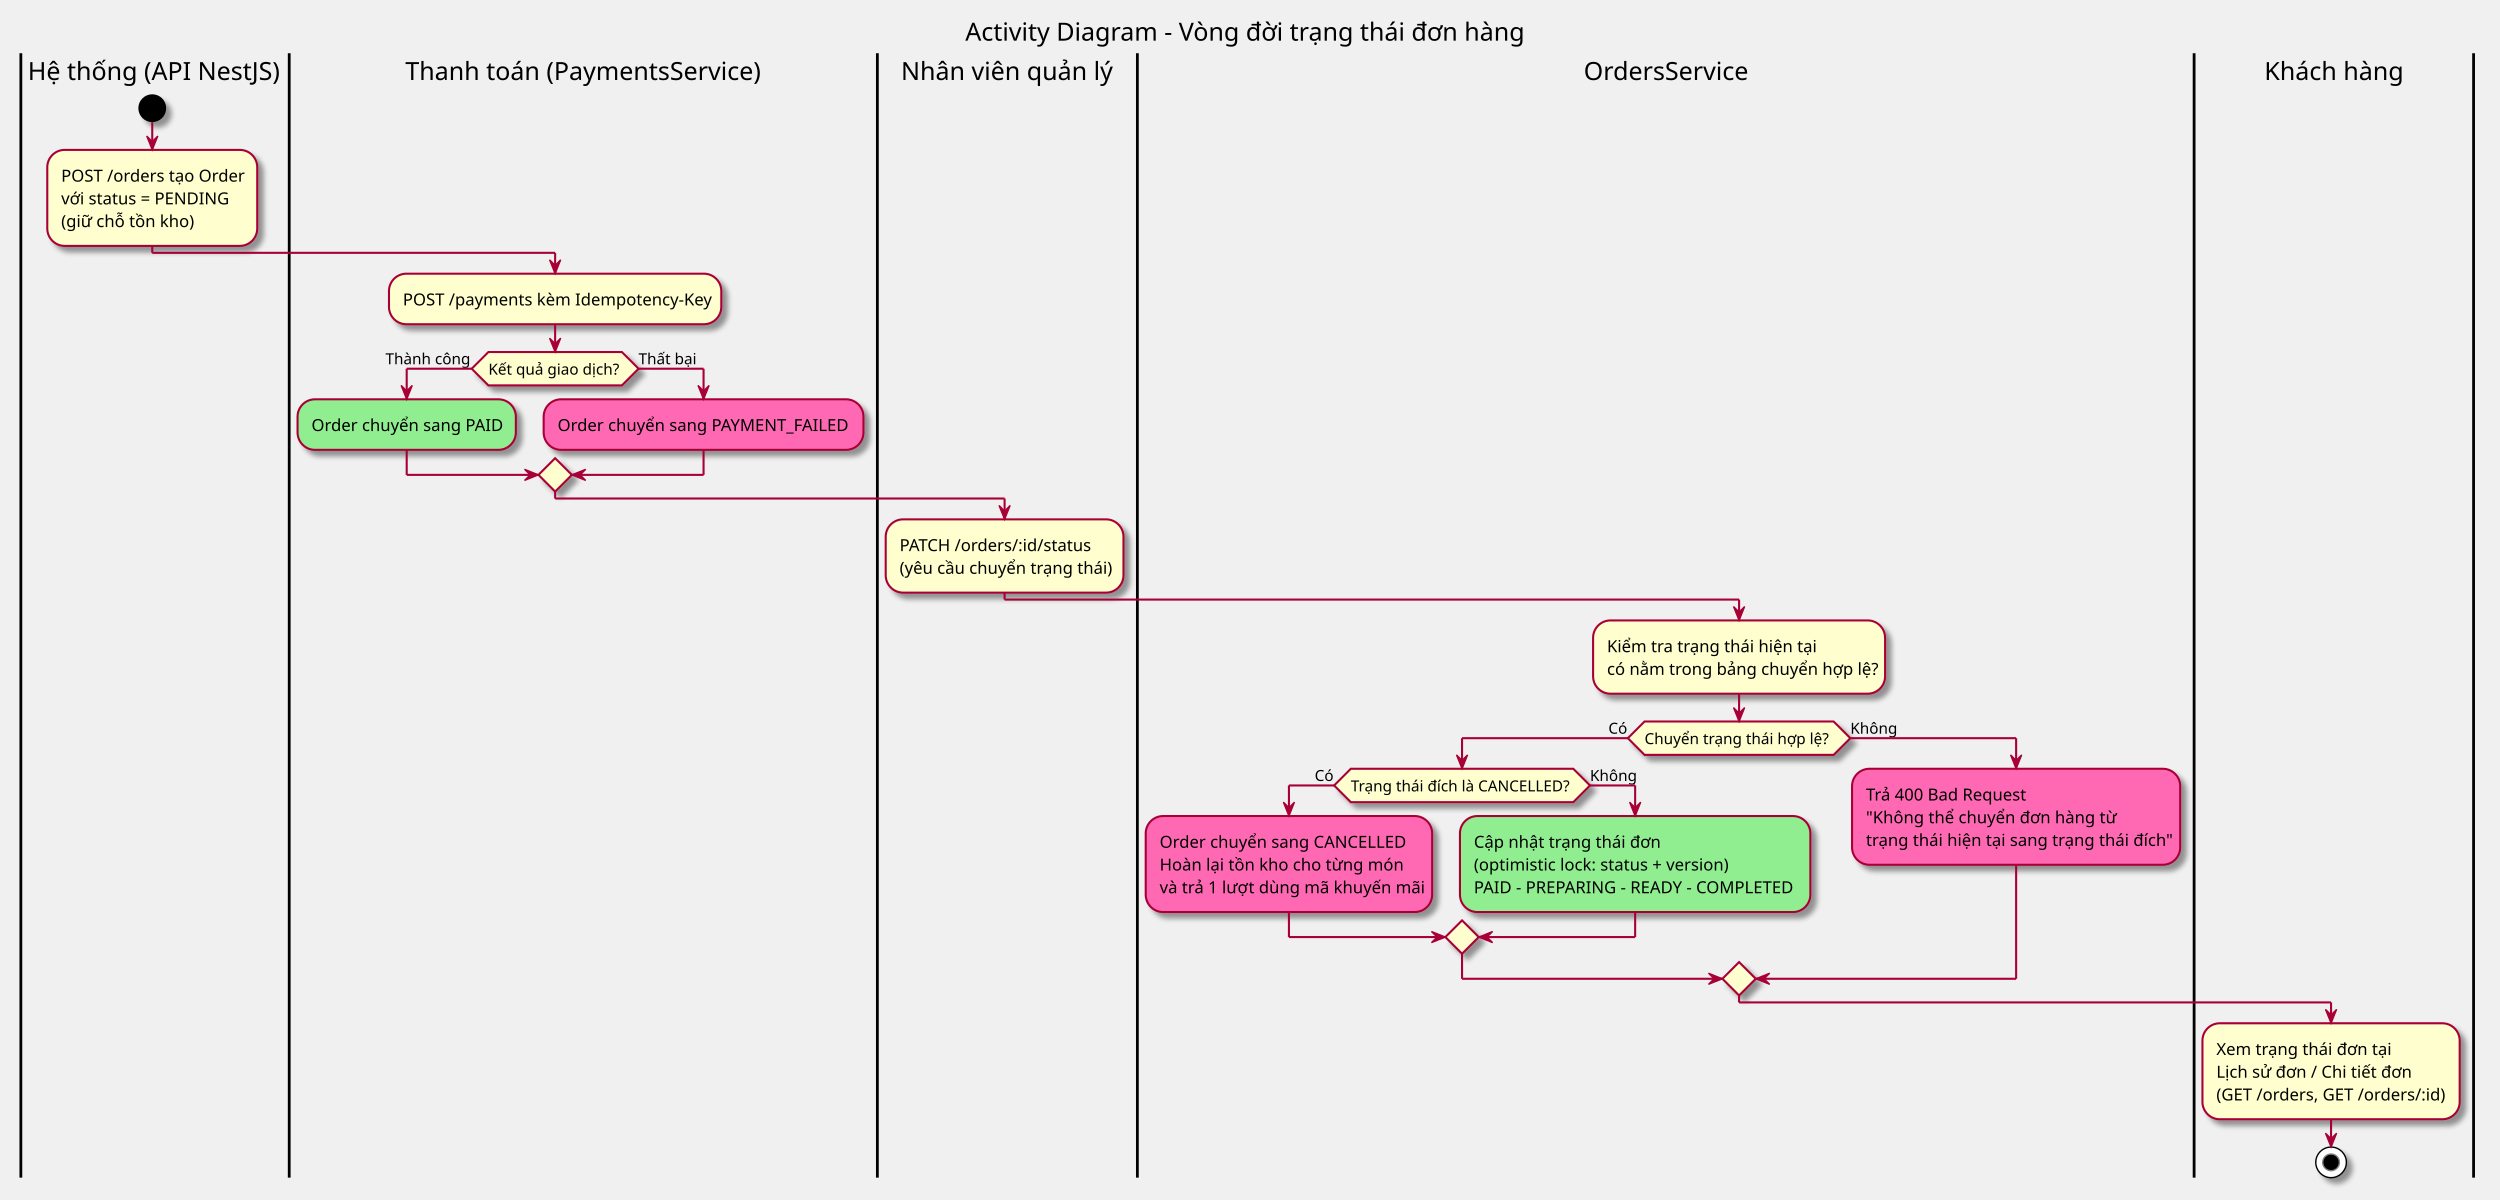
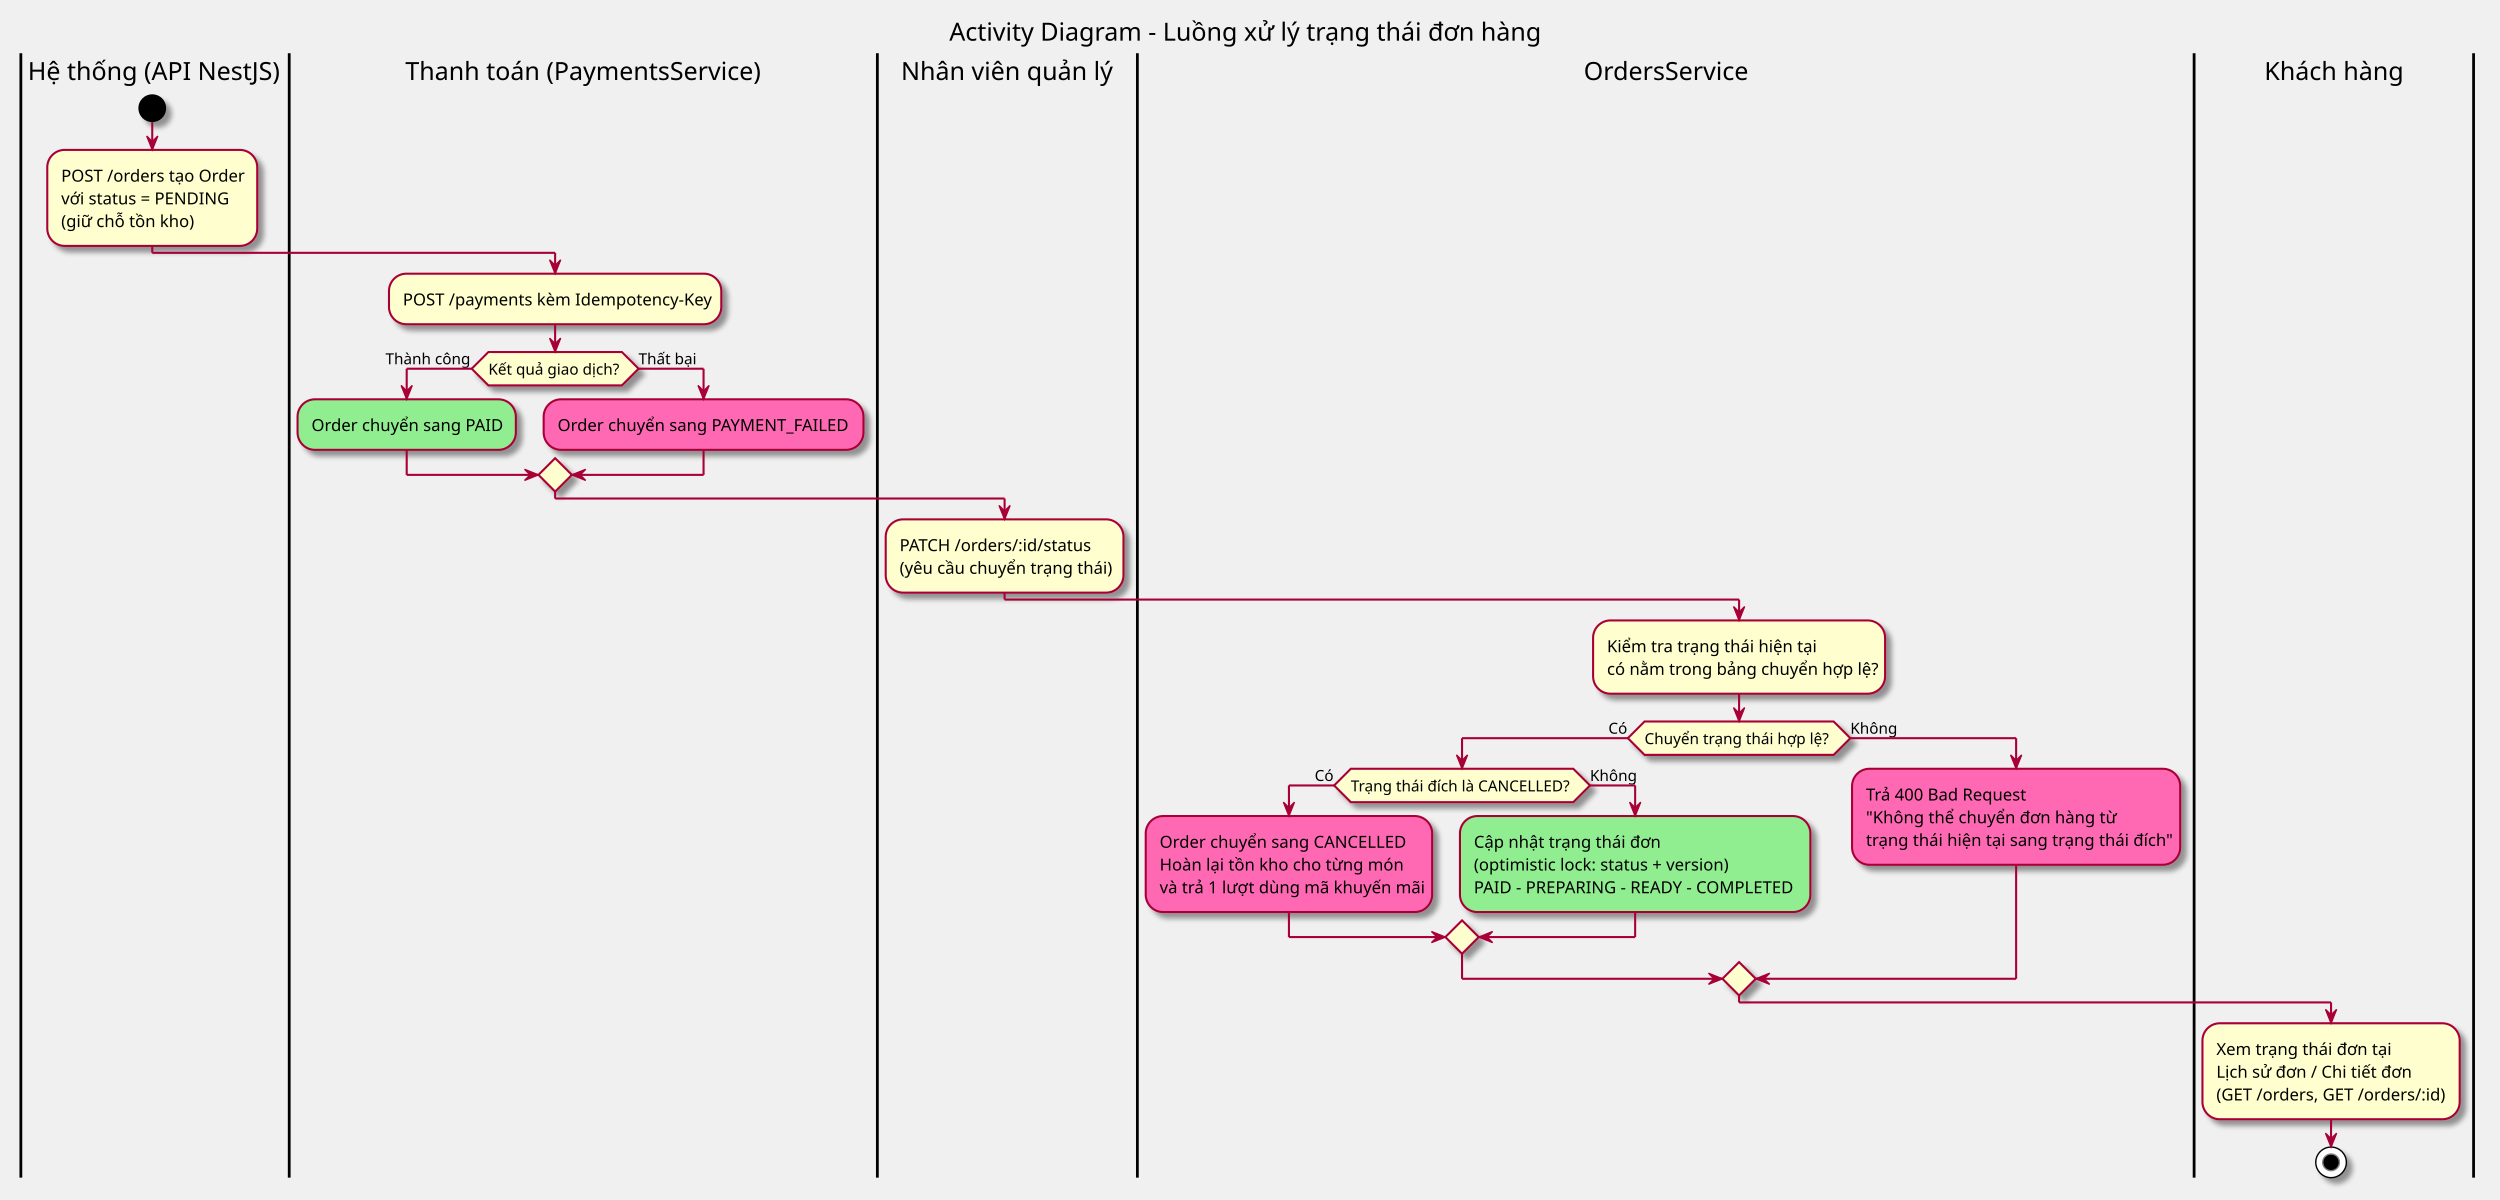
<svg xmlns="http://www.w3.org/2000/svg" contentScriptType="application/ecmascript" contentStyleType="text/css" height="863px" preserveAspectRatio="none" style="width:1798px;height:863px;" version="1.1" viewBox="0 0 1798 863" width="1798px" zoomAndPan="magnify">
  <defs>
-     <filter height="300%" id="f1uoqaax47bzys" width="300%" x="-1" y="-1">
+     <filter height="300%" id="fgvoqhcl818d9" width="300%" x="-1" y="-1">
      <feGaussianBlur result="blurOut" stdDeviation="2.0" />
      <feColorMatrix in="blurOut" result="blurOut2" type="matrix" values="0 0 0 0 0 0 0 0 0 0 0 0 0 0 0 0 0 0 .4 0" />
      <feOffset dx="4.0" dy="4.0" in="blurOut2" result="blurOut3" />
      <feBlend in="SourceGraphic" in2="blurOut3" mode="normal" />
    </filter>
  </defs>
  <g>
-     <text fill="#000000" font-family="sans-serif" font-size="18" lengthAdjust="spacing" textLength="408" x="694.25" y="29.242">Activity Diagram - Vòng đời trạng thái đơn hàng</text>
-     <ellipse cx="109.5" cy="77.806" fill="#000000" filter="url(#f1uoqaax47bzys)" rx="10" ry="10" style="stroke:none;stroke-width:1.0;" />
-     <rect fill="#FEFECE" filter="url(#f1uoqaax47bzys)" height="69.032" rx="12.5" ry="12.5" style="stroke:#A80036;stroke-width:1.5;" width="151" x="34" y="107.806" />
+     <text fill="#000000" font-family="sans-serif" font-size="18" lengthAdjust="spacing" textLength="431" x="682.75" y="29.242">Activity Diagram - Luồng xử lý trạng thái đơn hàng</text>
+     <ellipse cx="109.5" cy="77.806" fill="#000000" filter="url(#fgvoqhcl818d9)" rx="10" ry="10" style="stroke:none;stroke-width:1.0;" />
+     <rect fill="#FEFECE" filter="url(#fgvoqhcl818d9)" height="69.032" rx="12.5" ry="12.5" style="stroke:#A80036;stroke-width:1.5;" width="151" x="34" y="107.806" />
    <text fill="#000000" font-family="sans-serif" font-size="12" lengthAdjust="spacing" textLength="131" x="44" y="130.634">POST /orders tạo Order</text>
    <text fill="#000000" font-family="sans-serif" font-size="12" lengthAdjust="spacing" textLength="120" x="44" y="146.978">với status = PENDING</text>
    <text fill="#000000" font-family="sans-serif" font-size="12" lengthAdjust="spacing" textLength="93" x="44" y="163.322">(giữ chỗ tồn kho)</text>
    <line style="stroke:#000000;stroke-width:2.0;" x1="15" x2="15" y1="38.29" y2="846.967" />
-     <rect fill="#FEFECE" filter="url(#f1uoqaax47bzys)" height="36.344" rx="12.5" ry="12.5" style="stroke:#A80036;stroke-width:1.5;" width="239" x="279.75" y="196.838" />
+     <rect fill="#FEFECE" filter="url(#fgvoqhcl818d9)" height="36.344" rx="12.5" ry="12.5" style="stroke:#A80036;stroke-width:1.5;" width="239" x="279.75" y="196.838" />
    <text fill="#000000" font-family="sans-serif" font-size="12" lengthAdjust="spacing" textLength="219" x="289.75" y="219.666">POST /payments kèm Idempotency-Key</text>
-     <polygon fill="#FEFECE" filter="url(#f1uoqaax47bzys)" points="351.25,253.182,447.25,253.182,459.25,265.182,447.25,277.182,351.25,277.182,339.25,265.182,351.25,253.182" style="stroke:#A80036;stroke-width:1.5;" />
+     <polygon fill="#FEFECE" filter="url(#fgvoqhcl818d9)" points="351.25,253.182,447.25,253.182,459.25,265.182,447.25,277.182,351.25,277.182,339.25,265.182,351.25,253.182" style="stroke:#A80036;stroke-width:1.5;" />
    <text fill="#000000" font-family="sans-serif" font-size="11" lengthAdjust="spacing" textLength="96" x="351.25" y="269.45">Kết quả giao dịch?</text>
    <text fill="#000000" font-family="sans-serif" font-size="11" lengthAdjust="spacing" textLength="62" x="277.25" y="261.959">Thành công</text>
    <text fill="#000000" font-family="sans-serif" font-size="11" lengthAdjust="spacing" textLength="42" x="459.25" y="261.959">Thất bại</text>
-     <rect fill="#90EE90" filter="url(#f1uoqaax47bzys)" height="36.344" rx="12.5" ry="12.5" style="stroke:#A80036;stroke-width:1.5;" width="157" x="214" y="287.182" />
+     <rect fill="#90EE90" filter="url(#fgvoqhcl818d9)" height="36.344" rx="12.5" ry="12.5" style="stroke:#A80036;stroke-width:1.5;" width="157" x="214" y="287.182" />
    <text fill="#000000" font-family="sans-serif" font-size="12" lengthAdjust="spacing" textLength="137" x="224" y="310.01">Order chuyển sang PAID</text>
-     <rect fill="#FF69B4" filter="url(#f1uoqaax47bzys)" height="36.344" rx="12.5" ry="12.5" style="stroke:#A80036;stroke-width:1.5;" width="230" x="391" y="287.182" />
+     <rect fill="#FF69B4" filter="url(#fgvoqhcl818d9)" height="36.344" rx="12.5" ry="12.5" style="stroke:#A80036;stroke-width:1.5;" width="230" x="391" y="287.182" />
    <text fill="#000000" font-family="sans-serif" font-size="12" lengthAdjust="spacing" textLength="210" x="401" y="310.01">Order chuyển sang PAYMENT_FAILED</text>
-     <polygon fill="#FEFECE" filter="url(#f1uoqaax47bzys)" points="399.25,329.526,411.25,341.526,399.25,353.526,387.25,341.526,399.25,329.526" style="stroke:#A80036;stroke-width:1.5;" />
+     <polygon fill="#FEFECE" filter="url(#fgvoqhcl818d9)" points="399.25,329.526,411.25,341.526,399.25,353.526,387.25,341.526,399.25,329.526" style="stroke:#A80036;stroke-width:1.5;" />
    <line style="stroke:#000000;stroke-width:2.0;" x1="208" x2="208" y1="38.29" y2="846.967" />
-     <rect fill="#FEFECE" filter="url(#f1uoqaax47bzys)" height="52.688" rx="12.5" ry="12.5" style="stroke:#A80036;stroke-width:1.5;" width="171" x="637" y="373.526" />
+     <rect fill="#FEFECE" filter="url(#fgvoqhcl818d9)" height="52.688" rx="12.5" ry="12.5" style="stroke:#A80036;stroke-width:1.5;" width="171" x="637" y="373.526" />
    <text fill="#000000" font-family="sans-serif" font-size="12" lengthAdjust="spacing" textLength="138" x="647" y="396.354">PATCH /orders/:id/status</text>
    <text fill="#000000" font-family="sans-serif" font-size="12" lengthAdjust="spacing" textLength="151" x="647" y="412.698">(yêu cầu chuyển trạng thái)</text>
    <line style="stroke:#000000;stroke-width:2.0;" x1="631" x2="631" y1="38.29" y2="846.967" />
-     <rect fill="#FEFECE" filter="url(#f1uoqaax47bzys)" height="52.688" rx="12.5" ry="12.5" style="stroke:#A80036;stroke-width:1.5;" width="210" x="1145.75" y="446.214" />
+     <rect fill="#FEFECE" filter="url(#fgvoqhcl818d9)" height="52.688" rx="12.5" ry="12.5" style="stroke:#A80036;stroke-width:1.5;" width="210" x="1145.75" y="446.214" />
    <text fill="#000000" font-family="sans-serif" font-size="12" lengthAdjust="spacing" textLength="148" x="1155.75" y="469.043">Kiểm tra trạng thái hiện tại</text>
    <text fill="#000000" font-family="sans-serif" font-size="12" lengthAdjust="spacing" textLength="190" x="1155.75" y="485.387">có nằm trong bảng chuyển hợp lệ?</text>
-     <polygon fill="#FEFECE" filter="url(#f1uoqaax47bzys)" points="1182.75,518.903,1318.75,518.903,1330.75,530.903,1318.75,542.903,1182.75,542.903,1170.75,530.903,1182.75,518.903" style="stroke:#A80036;stroke-width:1.5;" />
+     <polygon fill="#FEFECE" filter="url(#fgvoqhcl818d9)" points="1182.75,518.903,1318.75,518.903,1330.75,530.903,1318.75,542.903,1182.75,542.903,1170.75,530.903,1182.75,518.903" style="stroke:#A80036;stroke-width:1.5;" />
    <text fill="#000000" font-family="sans-serif" font-size="11" lengthAdjust="spacing" textLength="136" x="1182.75" y="535.171">Chuyển trạng thái hợp lệ?</text>
    <text fill="#000000" font-family="sans-serif" font-size="11" lengthAdjust="spacing" textLength="14" x="1156.75" y="527.68">Có</text>
    <text fill="#000000" font-family="sans-serif" font-size="11" lengthAdjust="spacing" textLength="35" x="1330.75" y="527.68">Không</text>
-     <polygon fill="#FEFECE" filter="url(#f1uoqaax47bzys)" points="971.5,552.903,1131.5,552.903,1143.5,564.903,1131.5,576.903,971.5,576.903,959.5,564.903,971.5,552.903" style="stroke:#A80036;stroke-width:1.5;" />
+     <polygon fill="#FEFECE" filter="url(#fgvoqhcl818d9)" points="971.5,552.903,1131.5,552.903,1143.5,564.903,1131.5,576.903,971.5,576.903,959.5,564.903,971.5,552.903" style="stroke:#A80036;stroke-width:1.5;" />
    <text fill="#000000" font-family="sans-serif" font-size="11" lengthAdjust="spacing" textLength="160" x="971.5" y="569.171">Trạng thái đích là CANCELLED?</text>
    <text fill="#000000" font-family="sans-serif" font-size="11" lengthAdjust="spacing" textLength="14" x="945.5" y="561.68">Có</text>
    <text fill="#000000" font-family="sans-serif" font-size="11" lengthAdjust="spacing" textLength="35" x="1143.5" y="561.68">Không</text>
-     <rect fill="#FF69B4" filter="url(#f1uoqaax47bzys)" height="69.032" rx="12.5" ry="12.5" style="stroke:#A80036;stroke-width:1.5;" width="206" x="824" y="586.903" />
+     <rect fill="#FF69B4" filter="url(#fgvoqhcl818d9)" height="69.032" rx="12.5" ry="12.5" style="stroke:#A80036;stroke-width:1.5;" width="206" x="824" y="586.903" />
    <text fill="#000000" font-family="sans-serif" font-size="12" lengthAdjust="spacing" textLength="177" x="834" y="609.731">Order chuyển sang CANCELLED</text>
    <text fill="#000000" font-family="sans-serif" font-size="12" lengthAdjust="spacing" textLength="170" x="834" y="626.075">Hoàn lại tồn kho cho từng món</text>
    <text fill="#000000" font-family="sans-serif" font-size="12" lengthAdjust="spacing" textLength="186" x="834" y="642.419">và trả 1 lượt dùng mã khuyến mãi</text>
-     <rect fill="#90EE90" filter="url(#f1uoqaax47bzys)" height="69.032" rx="12.5" ry="12.5" style="stroke:#A80036;stroke-width:1.5;" width="252" x="1050" y="586.903" />
+     <rect fill="#90EE90" filter="url(#fgvoqhcl818d9)" height="69.032" rx="12.5" ry="12.5" style="stroke:#A80036;stroke-width:1.5;" width="252" x="1050" y="586.903" />
    <text fill="#000000" font-family="sans-serif" font-size="12" lengthAdjust="spacing" textLength="131" x="1060" y="609.731">Cập nhật trạng thái đơn</text>
    <text fill="#000000" font-family="sans-serif" font-size="12" lengthAdjust="spacing" textLength="181" x="1060" y="626.075">(optimistic lock: status + version)</text>
    <text fill="#000000" font-family="sans-serif" font-size="12" lengthAdjust="spacing" textLength="232" x="1060" y="642.419">PAID - PREPARING - READY - COMPLETED</text>
-     <polygon fill="#FEFECE" filter="url(#f1uoqaax47bzys)" points="1051.5,661.935,1063.5,673.935,1051.5,685.935,1039.5,673.935,1051.5,661.935" style="stroke:#A80036;stroke-width:1.5;" />
-     <rect fill="#FF69B4" filter="url(#f1uoqaax47bzys)" height="69.032" rx="12.5" ry="12.5" style="stroke:#A80036;stroke-width:1.5;" width="236" x="1332" y="552.903" />
+     <polygon fill="#FEFECE" filter="url(#fgvoqhcl818d9)" points="1051.5,661.935,1063.5,673.935,1051.5,685.935,1039.5,673.935,1051.5,661.935" style="stroke:#A80036;stroke-width:1.5;" />
+     <rect fill="#FF69B4" filter="url(#fgvoqhcl818d9)" height="69.032" rx="12.5" ry="12.5" style="stroke:#A80036;stroke-width:1.5;" width="236" x="1332" y="552.903" />
    <text fill="#000000" font-family="sans-serif" font-size="12" lengthAdjust="spacing" textLength="116" x="1342" y="575.731">Trả 400 Bad Request</text>
    <text fill="#000000" font-family="sans-serif" font-size="12" lengthAdjust="spacing" textLength="174" x="1342" y="592.075">"Không thể chuyển đơn hàng từ</text>
    <text fill="#000000" font-family="sans-serif" font-size="12" lengthAdjust="spacing" textLength="216" x="1342" y="608.419">trạng thái hiện tại sang trạng thái đích"</text>
-     <polygon fill="#FEFECE" filter="url(#f1uoqaax47bzys)" points="1250.75,691.935,1262.75,703.935,1250.75,715.935,1238.75,703.935,1250.75,691.935" style="stroke:#A80036;stroke-width:1.5;" />
+     <polygon fill="#FEFECE" filter="url(#fgvoqhcl818d9)" points="1250.75,691.935,1262.75,703.935,1250.75,715.935,1238.75,703.935,1250.75,691.935" style="stroke:#A80036;stroke-width:1.5;" />
    <line style="stroke:#000000;stroke-width:2.0;" x1="818" x2="818" y1="38.29" y2="846.967" />
-     <rect fill="#FEFECE" filter="url(#f1uoqaax47bzys)" height="69.032" rx="12.5" ry="12.5" style="stroke:#A80036;stroke-width:1.5;" width="185" x="1584" y="735.935" />
+     <rect fill="#FEFECE" filter="url(#fgvoqhcl818d9)" height="69.032" rx="12.5" ry="12.5" style="stroke:#A80036;stroke-width:1.5;" width="185" x="1584" y="735.935" />
    <text fill="#000000" font-family="sans-serif" font-size="12" lengthAdjust="spacing" textLength="123" x="1594" y="758.763">Xem trạng thái đơn tại</text>
    <text fill="#000000" font-family="sans-serif" font-size="12" lengthAdjust="spacing" textLength="136" x="1594" y="775.107">Lịch sử đơn / Chi tiết đơn</text>
    <text fill="#000000" font-family="sans-serif" font-size="12" lengthAdjust="spacing" textLength="165" x="1594" y="791.451">(GET /orders, GET /orders/:id)</text>
-     <ellipse cx="1676.5" cy="835.967" fill="#FFFFFF" filter="url(#f1uoqaax47bzys)" rx="11" ry="11" style="stroke:#000000;stroke-width:1.0;" />
+     <ellipse cx="1676.5" cy="835.967" fill="#FFFFFF" filter="url(#fgvoqhcl818d9)" rx="11" ry="11" style="stroke:#000000;stroke-width:1.0;" />
    <ellipse cx="1676.5" cy="835.967" fill="#000000" rx="6" ry="6" style="stroke:#7F7F7F;stroke-width:1.0;" />
    <line style="stroke:#000000;stroke-width:2.0;" x1="1578" x2="1578" y1="38.29" y2="846.967" />
    <line style="stroke:#000000;stroke-width:2.0;" x1="1779" x2="1779" y1="38.29" y2="846.967" />
    <line style="stroke:#A80036;stroke-width:1.5;" x1="109.5" x2="109.5" y1="87.806" y2="107.806" />
    <polygon fill="#A80036" points="105.5,97.806,109.5,107.806,113.5,97.806,109.5,101.806" style="stroke:#A80036;stroke-width:1.0;" />
    <line style="stroke:#A80036;stroke-width:1.5;" x1="339.25" x2="292.5" y1="265.182" y2="265.182" />
    <line style="stroke:#A80036;stroke-width:1.5;" x1="292.5" x2="292.5" y1="265.182" y2="287.182" />
    <polygon fill="#A80036" points="288.5,277.182,292.5,287.182,296.5,277.182,292.5,281.182" style="stroke:#A80036;stroke-width:1.0;" />
    <line style="stroke:#A80036;stroke-width:1.5;" x1="459.25" x2="506" y1="265.182" y2="265.182" />
    <line style="stroke:#A80036;stroke-width:1.5;" x1="506" x2="506" y1="265.182" y2="287.182" />
    <polygon fill="#A80036" points="502,277.182,506,287.182,510,277.182,506,281.182" style="stroke:#A80036;stroke-width:1.0;" />
    <line style="stroke:#A80036;stroke-width:1.5;" x1="292.5" x2="292.5" y1="323.526" y2="341.526" />
    <line style="stroke:#A80036;stroke-width:1.5;" x1="292.5" x2="387.25" y1="341.526" y2="341.526" />
    <polygon fill="#A80036" points="377.25,337.526,387.25,341.526,377.25,345.526,381.25,341.526" style="stroke:#A80036;stroke-width:1.0;" />
    <line style="stroke:#A80036;stroke-width:1.5;" x1="506" x2="506" y1="323.526" y2="341.526" />
    <line style="stroke:#A80036;stroke-width:1.5;" x1="506" x2="411.25" y1="341.526" y2="341.526" />
    <polygon fill="#A80036" points="421.25,337.526,411.25,341.526,421.25,345.526,417.25,341.526" style="stroke:#A80036;stroke-width:1.0;" />
    <line style="stroke:#A80036;stroke-width:1.5;" x1="399.25" x2="399.25" y1="233.182" y2="253.182" />
    <polygon fill="#A80036" points="395.25,243.182,399.25,253.182,403.25,243.182,399.25,247.182" style="stroke:#A80036;stroke-width:1.0;" />
    <line style="stroke:#A80036;stroke-width:1.5;" x1="959.5" x2="927" y1="564.903" y2="564.903" />
    <line style="stroke:#A80036;stroke-width:1.5;" x1="927" x2="927" y1="564.903" y2="586.903" />
    <polygon fill="#A80036" points="923,576.903,927,586.903,931,576.903,927,580.903" style="stroke:#A80036;stroke-width:1.0;" />
    <line style="stroke:#A80036;stroke-width:1.5;" x1="1143.5" x2="1176" y1="564.903" y2="564.903" />
    <line style="stroke:#A80036;stroke-width:1.5;" x1="1176" x2="1176" y1="564.903" y2="586.903" />
    <polygon fill="#A80036" points="1172,576.903,1176,586.903,1180,576.903,1176,580.903" style="stroke:#A80036;stroke-width:1.0;" />
    <line style="stroke:#A80036;stroke-width:1.5;" x1="927" x2="927" y1="655.935" y2="673.935" />
    <line style="stroke:#A80036;stroke-width:1.5;" x1="927" x2="1039.5" y1="673.935" y2="673.935" />
    <polygon fill="#A80036" points="1029.5,669.935,1039.5,673.935,1029.5,677.935,1033.5,673.935" style="stroke:#A80036;stroke-width:1.0;" />
    <line style="stroke:#A80036;stroke-width:1.5;" x1="1176" x2="1176" y1="655.935" y2="673.935" />
    <line style="stroke:#A80036;stroke-width:1.5;" x1="1176" x2="1063.5" y1="673.935" y2="673.935" />
    <polygon fill="#A80036" points="1073.5,669.935,1063.5,673.935,1073.5,677.935,1069.5,673.935" style="stroke:#A80036;stroke-width:1.0;" />
    <line style="stroke:#A80036;stroke-width:1.5;" x1="1170.75" x2="1051.5" y1="530.903" y2="530.903" />
    <line style="stroke:#A80036;stroke-width:1.5;" x1="1051.5" x2="1051.5" y1="530.903" y2="552.903" />
    <polygon fill="#A80036" points="1047.5,542.903,1051.5,552.903,1055.5,542.903,1051.5,546.903" style="stroke:#A80036;stroke-width:1.0;" />
    <line style="stroke:#A80036;stroke-width:1.5;" x1="1330.75" x2="1450" y1="530.903" y2="530.903" />
    <line style="stroke:#A80036;stroke-width:1.5;" x1="1450" x2="1450" y1="530.903" y2="552.903" />
    <polygon fill="#A80036" points="1446,542.903,1450,552.903,1454,542.903,1450,546.903" style="stroke:#A80036;stroke-width:1.0;" />
    <line style="stroke:#A80036;stroke-width:1.5;" x1="1051.5" x2="1051.5" y1="685.935" y2="703.935" />
    <line style="stroke:#A80036;stroke-width:1.5;" x1="1051.5" x2="1238.75" y1="703.935" y2="703.935" />
    <polygon fill="#A80036" points="1228.75,699.935,1238.75,703.935,1228.75,707.935,1232.75,703.935" style="stroke:#A80036;stroke-width:1.0;" />
    <line style="stroke:#A80036;stroke-width:1.5;" x1="1450" x2="1450" y1="621.935" y2="703.935" />
    <line style="stroke:#A80036;stroke-width:1.5;" x1="1450" x2="1262.75" y1="703.935" y2="703.935" />
    <polygon fill="#A80036" points="1272.75,699.935,1262.75,703.935,1272.75,707.935,1268.75,703.935" style="stroke:#A80036;stroke-width:1.0;" />
    <line style="stroke:#A80036;stroke-width:1.5;" x1="1250.75" x2="1250.75" y1="498.903" y2="518.903" />
    <polygon fill="#A80036" points="1246.75,508.903,1250.75,518.903,1254.75,508.903,1250.75,512.903" style="stroke:#A80036;stroke-width:1.0;" />
    <line style="stroke:#A80036;stroke-width:1.5;" x1="1676.5" x2="1676.5" y1="804.967" y2="824.967" />
    <polygon fill="#A80036" points="1672.5,814.967,1676.5,824.967,1680.5,814.967,1676.5,818.967" style="stroke:#A80036;stroke-width:1.0;" />
    <line style="stroke:#A80036;stroke-width:1.5;" x1="109.5" x2="109.5" y1="176.838" y2="181.838" />
    <line style="stroke:#A80036;stroke-width:1.5;" x1="109.5" x2="399.25" y1="181.838" y2="181.838" />
    <line style="stroke:#A80036;stroke-width:1.5;" x1="399.25" x2="399.25" y1="181.838" y2="196.838" />
    <polygon fill="#A80036" points="395.25,186.838,399.25,196.838,403.25,186.838,399.25,190.838" style="stroke:#A80036;stroke-width:1.0;" />
    <line style="stroke:#A80036;stroke-width:1.5;" x1="399.25" x2="399.25" y1="353.526" y2="358.526" />
    <line style="stroke:#A80036;stroke-width:1.5;" x1="399.25" x2="722.5" y1="358.526" y2="358.526" />
    <line style="stroke:#A80036;stroke-width:1.5;" x1="722.5" x2="722.5" y1="358.526" y2="373.526" />
    <polygon fill="#A80036" points="718.5,363.526,722.5,373.526,726.5,363.526,722.5,367.526" style="stroke:#A80036;stroke-width:1.0;" />
    <line style="stroke:#A80036;stroke-width:1.5;" x1="722.5" x2="722.5" y1="426.214" y2="431.214" />
    <line style="stroke:#A80036;stroke-width:1.5;" x1="722.5" x2="1250.75" y1="431.214" y2="431.214" />
    <line style="stroke:#A80036;stroke-width:1.5;" x1="1250.75" x2="1250.75" y1="431.214" y2="446.214" />
    <polygon fill="#A80036" points="1246.75,436.214,1250.75,446.214,1254.75,436.214,1250.75,440.214" style="stroke:#A80036;stroke-width:1.0;" />
    <line style="stroke:#A80036;stroke-width:1.5;" x1="1250.75" x2="1250.75" y1="715.935" y2="720.935" />
    <line style="stroke:#A80036;stroke-width:1.5;" x1="1250.75" x2="1676.5" y1="720.935" y2="720.935" />
    <line style="stroke:#A80036;stroke-width:1.5;" x1="1676.5" x2="1676.5" y1="720.935" y2="735.935" />
    <polygon fill="#A80036" points="1672.5,725.935,1676.5,735.935,1680.5,725.935,1676.5,729.935" style="stroke:#A80036;stroke-width:1.0;" />
    <text fill="#000000" font-family="sans-serif" font-size="18" lengthAdjust="spacing" textLength="183" x="20" y="57.532">Hệ thống (API NestJS)</text>
    <text fill="#000000" font-family="sans-serif" font-size="18" lengthAdjust="spacing" textLength="256" x="291.5" y="57.532">Thanh toán (PaymentsService)</text>
    <text fill="#000000" font-family="sans-serif" font-size="18" lengthAdjust="spacing" textLength="153" x="648" y="57.532">Nhân viên quản lý</text>
    <text fill="#000000" font-family="sans-serif" font-size="18" lengthAdjust="spacing" textLength="118" x="1139" y="57.532">OrdersService</text>
    <text fill="#000000" font-family="sans-serif" font-size="18" lengthAdjust="spacing" textLength="100" x="1628.5" y="57.532">Khách hàng</text>
  </g>
</svg>
